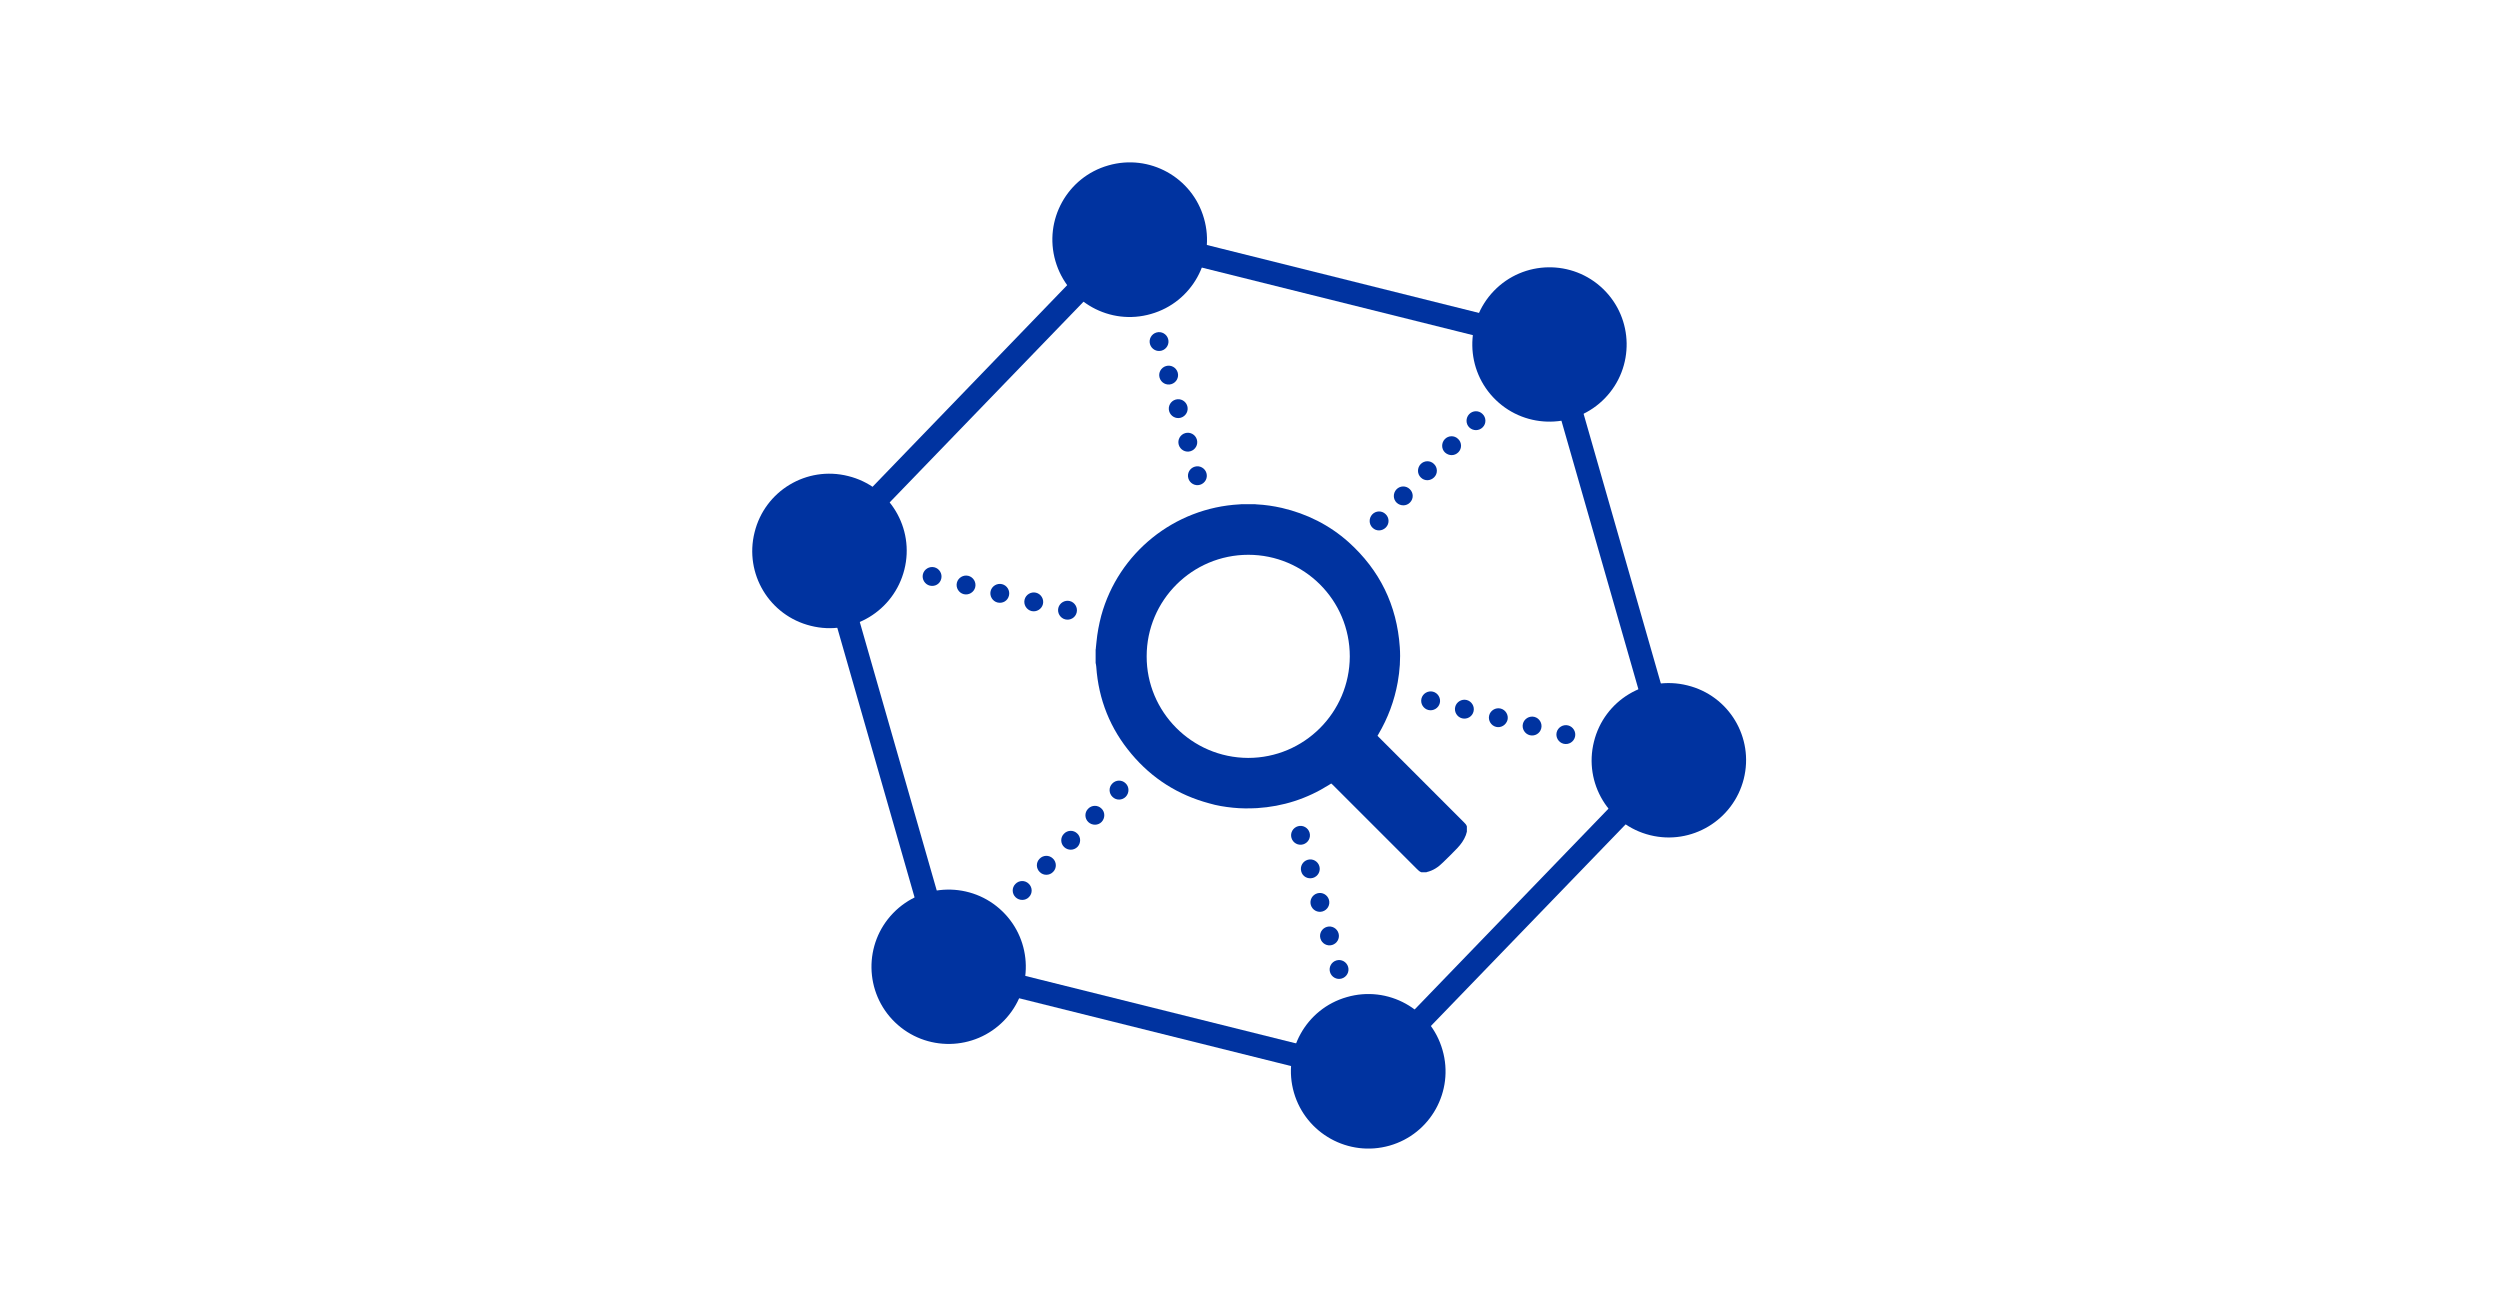
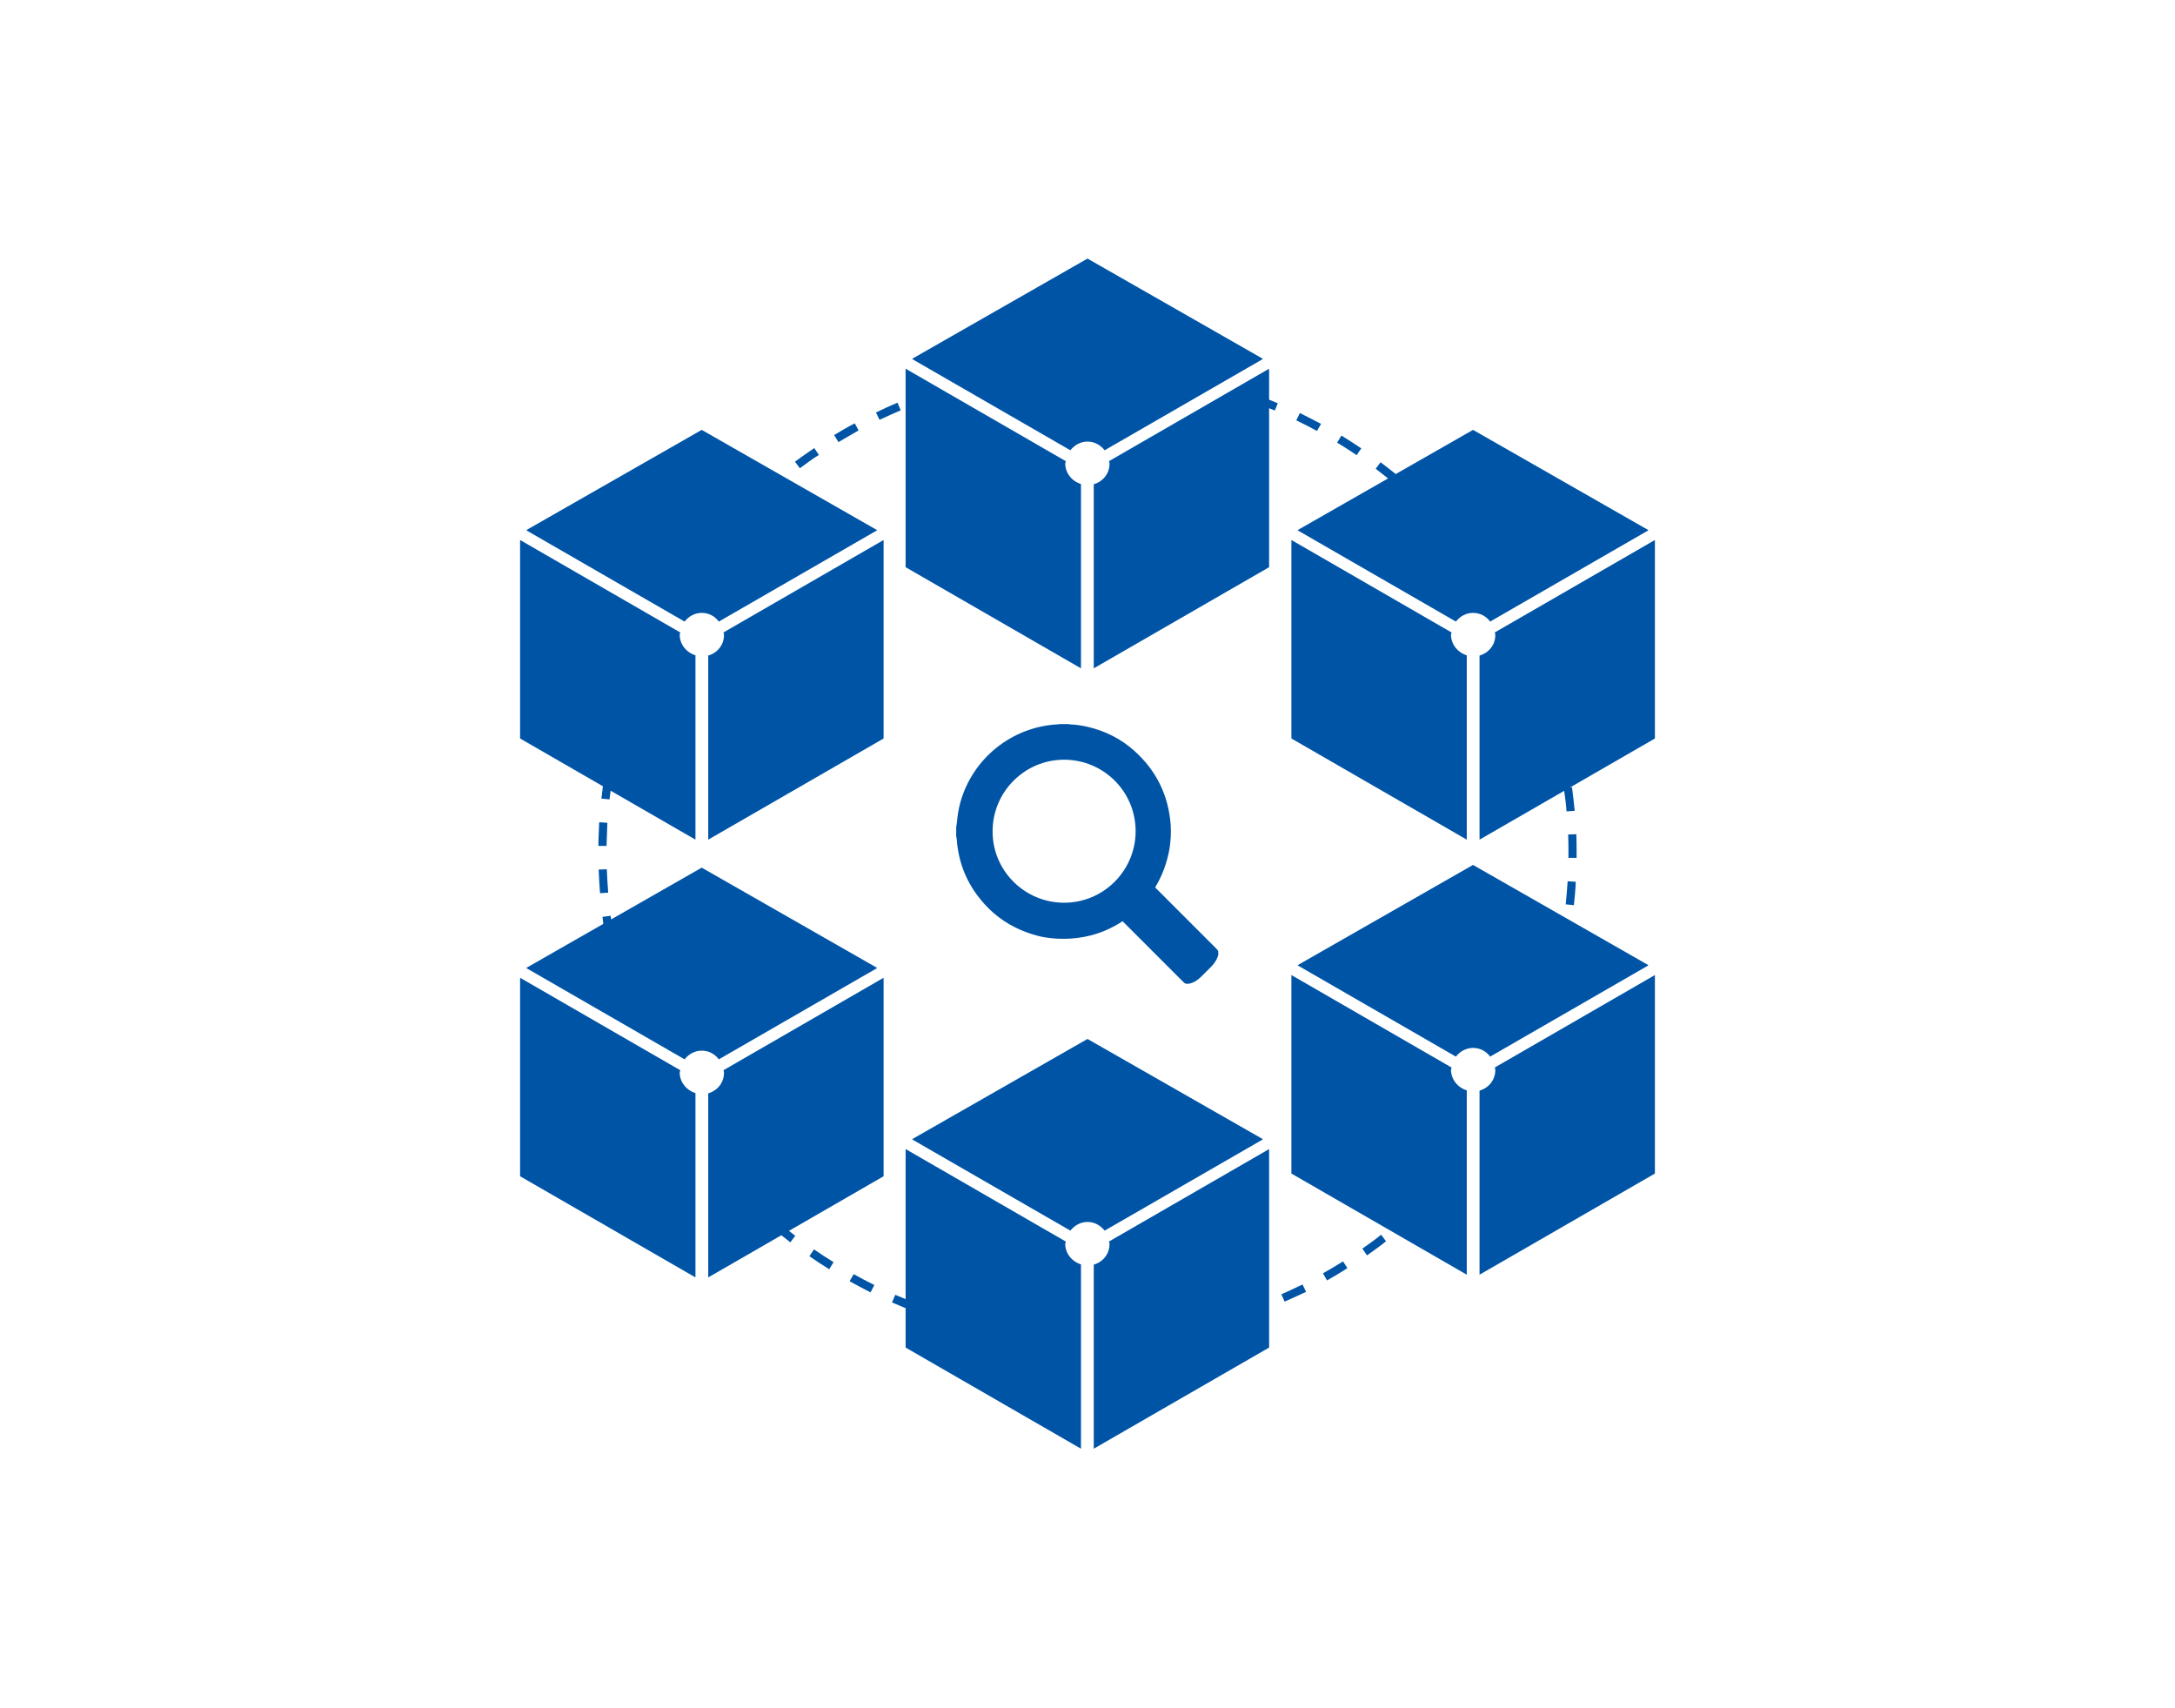
- <svg xmlns="http://www.w3.org/2000/svg" version="1.1" id="Layer_1" x="0px" y="0px" viewBox="0 0 1200 628" style="enable-background:new 0 0 1200 628;" xml:space="preserve">
+ <svg xmlns="http://www.w3.org/2000/svg" version="1.1" id="Layer_1" x="0px" y="0px" width="800px" height="628px" viewBox="0 0 800 628" style="enable-background:new 0 0 800 628;" xml:space="preserve">
  <style type="text/css">
- 	.st0{fill:#0033A0;}
+ 	.st0{fill:#0054A6;}
</style>
+   <path class="st0" d="M258,208.5l-2.4-1.8c1.7-2.3,3.5-4.6,5.4-6.9l2.3,1.9C261.5,203.9,259.7,206.2,258,208.5z M268.9,195.2l-2.2-2  c1.9-2.1,4-4.3,6-6.3l2.1,2.1C272.8,191,270.8,193.1,268.9,195.2z M281,183.1l-2-2.2c2.1-1.9,4.4-3.9,6.6-5.7l1.9,2.3  C285.3,179.3,283.1,181.2,281,183.1z M294.2,172.2l-1.8-2.4c2.3-1.7,4.7-3.4,7.1-5l1.7,2.5C298.8,168.8,296.5,170.5,294.2,172.2z   M308.4,162.6l-1.6-2.6c2.5-1.5,5-3,7.6-4.3l1.4,2.6C313.4,159.7,310.9,161.1,308.4,162.6z M323.5,154.4l-1.3-2.7  c2.6-1.3,5.3-2.5,7.9-3.6l1.2,2.8C328.7,152,326.1,153.2,323.5,154.4z M339.3,147.8l-1-2.8l1.2-0.4l1,2.8L339.3,147.8z" />
+   <path class="st0" d="M226.8,362.8c-0.8-2.8-1.5-5.6-2.2-8.5l2.9-0.7c0.6,2.8,1.3,5.6,2.1,8.3L226.8,362.8z M222.9,345.8  c-0.5-2.8-1-5.7-1.3-8.6l3-0.4c0.4,2.8,0.8,5.7,1.3,8.5L222.9,345.8z M220.7,328.5c-0.2-2.9-0.4-5.8-0.5-8.7l3-0.1  c0.1,2.8,0.3,5.7,0.5,8.6L220.7,328.5z M223.1,311.1h-3c0-2.9,0.2-5.8,0.3-8.7l3,0.2C223.3,305.4,223.2,308.3,223.1,311.1z   M224.2,294l-3-0.3c0.3-2.9,0.7-5.8,1.2-8.6l3,0.5C224.9,288.3,224.5,291.2,224.2,294z M226.9,277.1l-2.9-0.6c0.6-2.8,1.3-5.7,2-8.5  l2.9,0.8C228.2,271.5,227.5,274.3,226.9,277.1z M231.3,260.5l-2.9-0.9c0.3-1,0.7-2.1,1-3.1l2.8,1C232,258.5,231.6,259.5,231.3,260.5  z" />
+   <path class="st0" d="M352.8,487.7c-2.8-0.8-5.6-1.6-8.4-2.5l0.9-2.9c2.7,0.9,5.5,1.7,8.2,2.4L352.8,487.7z M336.2,482.3  c-2.7-1-5.4-2.1-8.1-3.3l1.2-2.8c2.6,1.1,5.3,2.2,7.9,3.2L336.2,482.3z M320.2,475.3c-2.6-1.3-5.2-2.7-7.7-4.1l1.5-2.6  c2.5,1.4,5,2.7,7.6,4L320.2,475.3z M305,466.8c-2.4-1.5-4.9-3.1-7.3-4.8l1.7-2.5c2.3,1.6,4.8,3.2,7.2,4.7L305,466.8z M290.7,456.9  c-2.3-1.8-4.6-3.6-6.8-5.5l1.9-2.3c2.2,1.8,4.4,3.6,6.7,5.4L290.7,456.9z M277.4,445.6c-0.3-0.3-0.7-0.6-1-1l2.1-2.2  c0.3,0.3,0.7,0.6,1,0.9L277.4,445.6z" />
+   <path class="st0" d="M447.2,487.7l-0.8-2.9l0.6-0.2l0.8,2.9L447.2,487.7z M456.2,485l-0.9-2.9c2.7-0.9,5.4-1.8,8.1-2.9l1.1,2.8  C461.7,483.1,458.9,484.1,456.2,485z M472.5,478.7l-1.2-2.7c2.6-1.1,5.2-2.4,7.8-3.6l1.3,2.7C477.8,476.3,475.1,477.6,472.5,478.7z   M488.1,470.9l-1.5-2.6c2.5-1.4,5-2.9,7.4-4.4l1.6,2.5C493.1,468,490.6,469.5,488.1,470.9z M502.8,461.7l-1.7-2.5  c2.3-1.6,4.7-3.3,6.9-5.1l1.8,2.4C507.6,458.3,505.2,460,502.8,461.7z M516.6,451l-1.9-2.3c2.2-1.9,4.3-3.8,6.4-5.7l2.1,2.2  C521,447.2,518.8,449.1,516.6,451z" />
+   <path class="st0" d="M576.3,350.2l-2.9-0.6c0.6-2.8,1.1-5.6,1.5-8.4l3,0.5C577.4,344.4,576.9,347.3,576.3,350.2z M578.9,332.9  l-3-0.3c0.3-2.8,0.5-5.7,0.7-8.5l3,0.2C579.5,327.1,579.2,330.1,578.9,332.9z M579.9,315.5h-3c0-0.5,0-1,0-1.5c0-2.4,0-4.7-0.1-7.1  l3-0.1c0.1,2.4,0.1,4.8,0.1,7.2C579.9,314.5,579.9,315,579.9,315.5z M576.2,298.4c-0.2-2.8-0.6-5.7-1-8.5l3-0.4  c0.4,2.9,0.7,5.8,1,8.7L576.2,298.4z M573.9,281.4c-0.5-2.8-1.1-5.6-1.8-8.4l2.9-0.7c0.7,2.8,1.3,5.7,1.8,8.5L573.9,281.4z   M570,264.7c-0.8-2.7-1.7-5.5-2.6-8.2l2.8-1c0.9,2.7,1.8,5.5,2.6,8.3L570,264.7z" />
+   <path class="st0" d="M525.4,189.2c-2-2-4.1-4-6.2-5.9l2-2.2c2.1,2,4.3,4,6.3,6L525.4,189.2z M512.7,177.7c-2.2-1.8-4.5-3.6-6.7-5.3  l1.8-2.4c2.3,1.7,4.6,3.6,6.9,5.4L512.7,177.7z M499,167.4c-2.4-1.6-4.8-3.2-7.2-4.6l1.6-2.6c2.5,1.5,4.9,3.1,7.3,4.7L499,167.4z   M484.4,158.5c-2.5-1.4-5.1-2.7-7.6-3.9l1.3-2.7c2.6,1.3,5.2,2.6,7.8,4L484.4,158.5z M468.9,151c-2.6-1.1-5.3-2.2-8-3.1l1-2.8  c2.7,1,5.4,2.1,8.1,3.2L468.9,151z" />
  <g>
-     <path class="st0" d="M596,242c2.1,0,4.2,0,6.2,0c0.3,0,0.7,0.1,1,0.1c4.1,0.2,8.1,0.8,12.1,1.7c12,2.8,22.8,8.2,32,16.4   c15,13.5,23.2,30.3,24.6,50.4c0.4,5.7,0,11.3-1,16.9c-1.6,8.9-4.7,17.2-9.3,25c-0.1,0.2-0.2,0.4-0.4,0.7c0.2,0.2,0.4,0.4,0.6,0.6   c13.6,13.6,27.3,27.3,40.9,40.9c0.6,0.6,1.2,1.2,1.4,2c0,0.8,0,1.7,0,2.5c-0.2,0.6-0.3,1.1-0.5,1.7c-0.9,2.3-2.3,4.3-4,6.1   c-2.3,2.4-4.6,4.7-7,7c-2.2,2.2-4.7,3.9-7.8,4.6l-0.1,0.1c-0.8,0-1.6,0-2.4,0c-0.9-0.3-1.5-0.9-2.2-1.6   c-13.5-13.5-26.9-26.9-40.4-40.4c-0.2-0.2-0.5-0.4-0.7-0.6c-0.1,0-0.2,0-0.2,0.1c-0.3,0.2-0.5,0.3-0.8,0.5   c-10.6,6.7-22.1,10.4-34.6,11.2c-3.9,0.2-7.8,0.2-11.6-0.2c-3.9-0.4-7.7-1-11.4-2.1c-14.9-4-27.4-11.9-37.3-23.7   c-10.2-12.1-15.8-26.1-16.9-41.9c0-0.6-0.2-1.2-0.3-1.8c0-2.1,0-4.3,0-6.4c0.1-0.2,0.1-0.5,0.1-0.7c0.1-1,0.2-1.9,0.3-2.9   c0.4-4.3,1.2-8.5,2.3-12.7c8.3-30.2,35.1-51.7,66.3-53.4C595.5,242.1,595.7,242,596,242L596,242z M550.4,315   c-0.1,26.6,21.6,48.7,48.7,48.8c26.9,0,48.7-21.8,48.8-48.7c0-27.2-22-48.8-48.7-48.8C572.3,266.3,550.4,288.1,550.4,315L550.4,315   z" />
-     <path class="st0" d="M552.5,150.7c19.7-5.6,31.1-26.2,25.4-45.9c-5.6-19.7-26.2-31.1-45.9-25.4c-19.7,5.6-31.1,26.2-25.4,45.9   C512.3,145,532.8,156.4,552.5,150.7L552.5,150.7z" />
-     <path class="st0" d="M667,549.9c19.7-5.6,31.1-26.2,25.4-45.9c-5.6-19.7-26.2-31.1-45.9-25.4c-19.7,5.6-31.1,26.2-25.4,45.9   C626.8,544.1,647.3,555.5,667,549.9L667,549.9z" />
-     <path class="st0" d="M434.1,273.4c5-19.9-7.1-40-27-44.9c-19.9-5-40,7.1-44.9,27c-5,19.9,7.1,40,27,44.9   C409,305.4,429.1,293.3,434.1,273.4L434.1,273.4z" />
-     <path class="st0" d="M837,373.9c5-19.9-7.1-40-27-44.9c-19.9-5-40,7.1-44.9,27c-5,19.9,7.1,40,27,44.9   C811.9,405.8,832,393.7,837,373.9L837,373.9z" />
-     <path class="st0" d="M718,192c-14.7-14.2-15.1-37.7-0.9-52.4c14.2-14.7,37.7-15.1,52.4-0.9s15.1,37.7,0.9,52.4   C756.2,205.8,732.7,206.2,718,192L718,192z" />
-     <path class="st0" d="M429.6,490.7c-14.7-14.2-15.1-37.7-0.9-52.4c14.2-14.7,37.7-15.1,52.4-0.9c14.7,14.2,15.1,37.7,0.9,52.4   S444.3,504.9,429.6,490.7L429.6,490.7z" />
-     <polygon class="st0" points="402.5,263 391.8,266.1 449.1,466 459.8,462.9  " />
-     <polygon class="st0" points="750,163.3 739.3,166.4 796.6,366.3 807.3,363.3  " />
-     <polygon class="st0" points="456.3,459.5 453.6,470.3 655.4,520.6 658.1,509.8  " />
-     <polygon class="st0" points="543.7,108.7 541,119.5 742.8,169.8 745.5,159.1  " />
-     <polygon class="st0" points="797.8,361.5 805.8,369.3 661.3,518.9 653.3,511.2  " />
-     <polygon class="st0" points="537.8,110.4 545.8,118.2 401.3,267.8 393.3,260.1  " />
-     <path class="st0" d="M557.6,168.3c2.4-0.7,3.8-3.2,3.1-5.6c-0.7-2.4-3.2-3.8-5.6-3.1c-2.4,0.7-3.8,3.2-3.1,5.6   S555.2,169,557.6,168.3L557.6,168.3z" />
-     <path class="st0" d="M562.2,184.4c2.4-0.7,3.8-3.2,3.1-5.6c-0.7-2.4-3.2-3.8-5.6-3.1c-2.4,0.7-3.8,3.2-3.1,5.6   C557.3,183.7,559.8,185.1,562.2,184.4L562.2,184.4z" />
-     <path class="st0" d="M566.8,200.5c2.4-0.7,3.8-3.2,3.1-5.6c-0.7-2.4-3.2-3.8-5.6-3.1c-2.4,0.7-3.8,3.2-3.1,5.6   S564.4,201.2,566.8,200.5L566.8,200.5z" />
-     <path class="st0" d="M571.4,216.6c2.4-0.7,3.8-3.2,3.1-5.6c-0.7-2.4-3.2-3.8-5.6-3.1s-3.8,3.2-3.1,5.6   C566.5,215.9,569,217.3,571.4,216.6L571.4,216.6z" />
-     <path class="st0" d="M576,232.7c2.4-0.7,3.8-3.2,3.1-5.6c-0.7-2.4-3.2-3.8-5.6-3.1s-3.8,3.2-3.1,5.6   C571.1,232,573.6,233.4,576,232.7L576,232.7z" />
-     <path class="st0" d="M625.5,405.3c2.4-0.7,3.8-3.2,3.1-5.6s-3.2-3.8-5.6-3.1s-3.8,3.2-3.1,5.6C620.6,404.6,623.1,406,625.5,405.3   L625.5,405.3z" />
-     <path class="st0" d="M630.2,421.4c2.4-0.7,3.8-3.2,3.1-5.6s-3.2-3.8-5.6-3.1s-3.8,3.2-3.1,5.6C625.2,420.7,627.7,422.1,630.2,421.4   L630.2,421.4z" />
-     <path class="st0" d="M634.8,437.5c2.4-0.7,3.8-3.2,3.1-5.6s-3.2-3.8-5.6-3.1c-2.4,0.7-3.8,3.2-3.1,5.6S632.4,438.2,634.8,437.5   L634.8,437.5z" />
-     <path class="st0" d="M639.4,453.6c2.4-0.7,3.8-3.2,3.1-5.6s-3.2-3.8-5.6-3.1c-2.4,0.7-3.8,3.2-3.1,5.6   C634.5,452.9,637,454.3,639.4,453.6L639.4,453.6z" />
-     <path class="st0" d="M644,469.7c2.4-0.7,3.8-3.2,3.1-5.6s-3.2-3.8-5.6-3.1c-2.4,0.7-3.8,3.2-3.1,5.6   C639.1,469,641.6,470.4,644,469.7L644,469.7z" />
-     <path class="st0" d="M451.8,277.8c0.6-2.4-0.9-4.9-3.3-5.5s-4.9,0.9-5.5,3.3s0.9,4.9,3.3,5.5C448.8,281.7,451.2,280.3,451.8,277.8   L451.8,277.8z" />
-     <path class="st0" d="M468.1,281.9c0.6-2.4-0.9-4.9-3.3-5.5s-4.9,0.9-5.5,3.3s0.9,4.9,3.3,5.5S467.5,284.3,468.1,281.9L468.1,281.9z   " />
-     <path class="st0" d="M484.3,285.9c0.6-2.4-0.9-4.9-3.3-5.5s-4.9,0.9-5.5,3.3s0.9,4.9,3.3,5.5C481.3,289.8,483.7,288.4,484.3,285.9   L484.3,285.9z" />
-     <path class="st0" d="M500.6,290c0.6-2.4-0.9-4.9-3.3-5.5s-4.9,0.9-5.5,3.3s0.9,4.9,3.3,5.5S500,292.4,500.6,290L500.6,290z" />
-     <path class="st0" d="M516.8,294c0.6-2.4-0.9-4.9-3.3-5.5c-2.4-0.6-4.9,0.9-5.5,3.3s0.9,4.9,3.3,5.5   C513.7,297.9,516.2,296.5,516.8,294L516.8,294z" />
-     <path class="st0" d="M691.1,337.5c0.6-2.4-0.9-4.9-3.3-5.5c-2.4-0.6-4.9,0.9-5.5,3.3s0.9,4.9,3.3,5.5   C688,341.4,690.5,339.9,691.1,337.5L691.1,337.5z" />
-     <path class="st0" d="M707.3,341.5c0.6-2.4-0.9-4.9-3.3-5.5c-2.4-0.6-4.9,0.9-5.5,3.3s0.9,4.9,3.3,5.5   C704.2,345.4,706.7,344,707.3,341.5L707.3,341.5z" />
-     <path class="st0" d="M723.6,345.6c0.6-2.4-0.9-4.9-3.3-5.5c-2.4-0.6-4.9,0.9-5.5,3.3s0.9,4.9,3.3,5.5   C720.5,349.5,722.9,348,723.6,345.6L723.6,345.6z" />
-     <path class="st0" d="M739.8,349.6c0.6-2.4-0.9-4.9-3.3-5.5c-2.4-0.6-4.9,0.9-5.5,3.3s0.9,4.9,3.3,5.5   C736.7,353.5,739.2,352.1,739.8,349.6L739.8,349.6z" />
-     <path class="st0" d="M756,353.7c0.6-2.4-0.9-4.9-3.3-5.5c-2.4-0.6-4.9,0.9-5.5,3.3s0.9,4.9,3.3,5.5   C753,357.6,755.4,356.1,756,353.7L756,353.7z" />
-     <path class="st0" d="M705.3,205.2c-1.8-1.7-1.8-4.6-0.1-6.4c1.7-1.8,4.6-1.9,6.4-0.1c1.8,1.7,1.9,4.6,0.1,6.4   C709.9,206.9,707.1,206.9,705.3,205.2L705.3,205.2z" />
-     <path class="st0" d="M693.6,217.2c-1.8-1.7-1.8-4.6-0.1-6.4c1.7-1.8,4.6-1.9,6.4-0.1c1.8,1.7,1.9,4.6,0.1,6.4   S695.5,218.9,693.6,217.2L693.6,217.2z" />
-     <path class="st0" d="M682,229.2c-1.8-1.7-1.8-4.6-0.1-6.4c1.7-1.8,4.6-1.9,6.4-0.1c1.8,1.7,1.9,4.6,0.1,6.4S683.8,231,682,229.2   L682,229.2z" />
-     <path class="st0" d="M670.4,241.3c-1.8-1.7-1.8-4.6-0.1-6.4c1.7-1.8,4.6-1.9,6.4-0.1c1.8,1.7,1.9,4.6,0.1,6.4   C675.1,243,672.2,243,670.4,241.3L670.4,241.3z" />
-     <path class="st0" d="M658.8,253.3c-1.8-1.7-1.8-4.6-0.1-6.4c1.7-1.8,4.6-1.9,6.4-0.1c1.8,1.7,1.9,4.6,0.1,6.4   C663.4,255,660.6,255.1,658.8,253.3L658.8,253.3z" />
-     <path class="st0" d="M534,382.5c-1.8-1.7-1.9-4.6-0.1-6.4c1.7-1.8,4.6-1.9,6.4-0.1c1.8,1.7,1.8,4.6,0.1,6.4   C538.7,384.2,535.8,384.3,534,382.5L534,382.5z" />
-     <path class="st0" d="M522.4,394.6c-1.8-1.7-1.9-4.6-0.1-6.4c1.7-1.8,4.6-1.9,6.4-0.1c1.8,1.7,1.8,4.6,0.1,6.4   C527.1,396.3,524.2,396.3,522.4,394.6L522.4,394.6z" />
-     <path class="st0" d="M510.8,406.6c-1.8-1.7-1.9-4.6-0.1-6.4c1.7-1.8,4.6-1.9,6.4-0.1c1.8,1.7,1.8,4.6,0.1,6.4   C515.4,408.3,512.6,408.3,510.8,406.6L510.8,406.6z" />
-     <path class="st0" d="M499.1,418.6c-1.8-1.7-1.9-4.6-0.1-6.4c1.7-1.8,4.6-1.9,6.4-0.1c1.8,1.7,1.9,4.6,0.1,6.4   C503.8,420.3,500.9,420.4,499.1,418.6L499.1,418.6z" />
-     <path class="st0" d="M487.5,430.7c-1.8-1.7-1.9-4.6-0.1-6.4c1.7-1.8,4.6-1.9,6.4-0.1c1.8,1.7,1.9,4.6,0.1,6.4   C492.2,432.4,489.3,432.4,487.5,430.7L487.5,430.7z" />
+     <path class="st0" d="M466.8,208.6v-73l-58.9,34c0.1,0.3,0.2,0.6,0.2,0.9c0,3.7-2.4,6.6-5.8,7.6v67.7L466.8,208.6L466.8,208.6z    M406.3,165.6l58.1-33.5v-0.2L400,95.1l-64.4,36.8v0.2l58.1,33.5c1.5-1.9,3.7-3.2,6.3-3.2C402.6,162.4,404.8,163.7,406.3,165.6   L406.3,165.6z M392,169.6l-58.9-34v73l64.5,37.2V178c-3.3-1-5.8-4-5.8-7.6C391.9,170.2,392,169.9,392,169.6L392,169.6z" />
+     <path class="st0" d="M466.8,495.6v-73l-58.9,34c0.1,0.3,0.2,0.6,0.2,0.9c0,3.7-2.4,6.6-5.8,7.6v67.7L466.8,495.6L466.8,495.6z    M406.3,452.6l58.1-33.5v-0.2L400,382.1l-64.4,36.8v0.2l58.1,33.5c1.5-1.9,3.7-3.2,6.3-3.2C402.6,449.4,404.8,450.7,406.3,452.6   L406.3,452.6z M392,456.6l-58.9-34v73l64.5,37.2V465c-3.3-1-5.8-4-5.8-7.6C391.9,457.2,392,456.9,392,456.6L392,456.6z" />
+     <g>
+       <path class="st0" d="M325,271.6v-73l-58.9,34c0.1,0.3,0.2,0.6,0.2,0.9c0,3.7-2.4,6.6-5.8,7.6v67.7L325,271.6L325,271.6z     M264.4,228.6l58.1-33.5v-0.2l-64.4-36.8l-64.4,36.8v0.2l58.1,33.5c1.5-1.9,3.7-3.2,6.3-3.2C260.8,225.4,263,226.7,264.4,228.6    L264.4,228.6z M250.2,232.6l-58.9-34v73l64.5,37.2V241c-3.3-1-5.8-4-5.8-7.6C250,233.2,250.2,232.9,250.2,232.6L250.2,232.6z" />
+       <path class="st0" d="M608.7,271.6v-73l-58.9,34c0.1,0.3,0.2,0.6,0.2,0.9c0,3.7-2.4,6.6-5.8,7.6v67.7L608.7,271.6L608.7,271.6z     M548.1,228.6l58.1-33.5v-0.2l-64.4-36.8l-64.4,36.8v0.2l58.1,33.5c1.5-1.9,3.7-3.2,6.3-3.2C544.5,225.4,546.7,226.7,548.1,228.6    L548.1,228.6z M533.9,232.6l-58.9-34v73l64.5,37.2V241c-3.3-1-5.8-4-5.8-7.6C533.7,233.2,533.9,232.9,533.9,232.6L533.9,232.6z" />
+       <path class="st0" d="M325,432.6v-73l-58.9,34c0.1,0.3,0.2,0.6,0.2,0.9c0,3.7-2.4,6.6-5.8,7.6v67.7L325,432.6L325,432.6z     M264.4,389.6l58.1-33.5v-0.2l-64.4-36.8l-64.4,36.8v0.2l58.1,33.5c1.5-1.9,3.7-3.2,6.3-3.2C260.8,386.4,263,387.7,264.4,389.6    L264.4,389.6z M250.2,393.6l-58.9-34v73l64.5,37.2V402c-3.3-1-5.8-4-5.8-7.6C250,394.2,250.2,393.9,250.2,393.6L250.2,393.6z" />
+       <path class="st0" d="M608.7,431.6v-73l-58.9,34c0.1,0.3,0.2,0.6,0.2,0.9c0,3.7-2.4,6.6-5.8,7.6v67.7L608.7,431.6L608.7,431.6z     M548.1,388.6l58.1-33.5v-0.2l-64.4-36.8l-64.4,36.8v0.2l58.1,33.5c1.5-1.9,3.7-3.2,6.3-3.2C544.5,385.4,546.7,386.7,548.1,388.6    L548.1,388.6z M533.9,392.6l-58.9-34v73l64.5,37.2V401c-3.3-1-5.8-4-5.8-7.6C533.7,393.2,533.9,392.9,533.9,392.6L533.9,392.6z" />
+     </g>
  </g>
+   <path class="st0" d="M389.7,266.3c1.1,0,2.3,0,3.3,0c0.2,0,0.4,0.1,0.5,0.1c2.2,0.1,4.4,0.4,6.5,0.9c6.5,1.5,12.3,4.4,17.3,8.9  c8.1,7.3,12.5,16.4,13.3,27.2c0.2,3.1,0,6.1-0.5,9.1c-0.9,4.8-2.5,9.3-5,13.5c-0.1,0.1-0.1,0.2-0.2,0.4c0.1,0.1,0.2,0.2,0.3,0.3  c7.3,7.3,14.7,14.7,22.1,22.1c0.3,0.3,0.6,0.6,0.8,1.1c0,0.4,0,0.9,0,1.3c-0.1,0.3-0.2,0.6-0.3,0.9c-0.5,1.2-1.2,2.3-2.2,3.3  c-1.2,1.3-2.5,2.5-3.8,3.8c-1.2,1.2-2.5,2.1-4.2,2.5l-0.1,0.1c-0.4,0-0.9,0-1.3,0c-0.5-0.2-0.8-0.5-1.2-0.9  c-7.3-7.3-14.5-14.5-21.8-21.8c-0.1-0.1-0.3-0.2-0.4-0.3c-0.1,0-0.1,0-0.1,0.1c-0.2,0.1-0.3,0.2-0.4,0.3c-5.7,3.6-11.9,5.6-18.7,6  c-2.1,0.1-4.2,0.1-6.3-0.1s-4.2-0.5-6.2-1.1c-8-2.2-14.8-6.4-20.1-12.8c-5.5-6.5-8.5-14.1-9.1-22.6c0-0.3-0.1-0.6-0.2-1  c0-1.1,0-2.3,0-3.5c0.1-0.1,0.1-0.3,0.1-0.4c0.1-0.5,0.1-1,0.2-1.6c0.2-2.3,0.6-4.6,1.2-6.9c4.5-16.3,19-27.9,35.8-28.8  C389.5,266.4,389.6,266.3,389.7,266.3L389.7,266.3z M365.1,305.7c-0.1,14.4,11.7,26.3,26.3,26.3c14.5,0,26.3-11.8,26.3-26.3  c0-14.7-11.9-26.3-26.3-26.3C376.9,279.4,365.1,291.2,365.1,305.7L365.1,305.7z" />
</svg>
